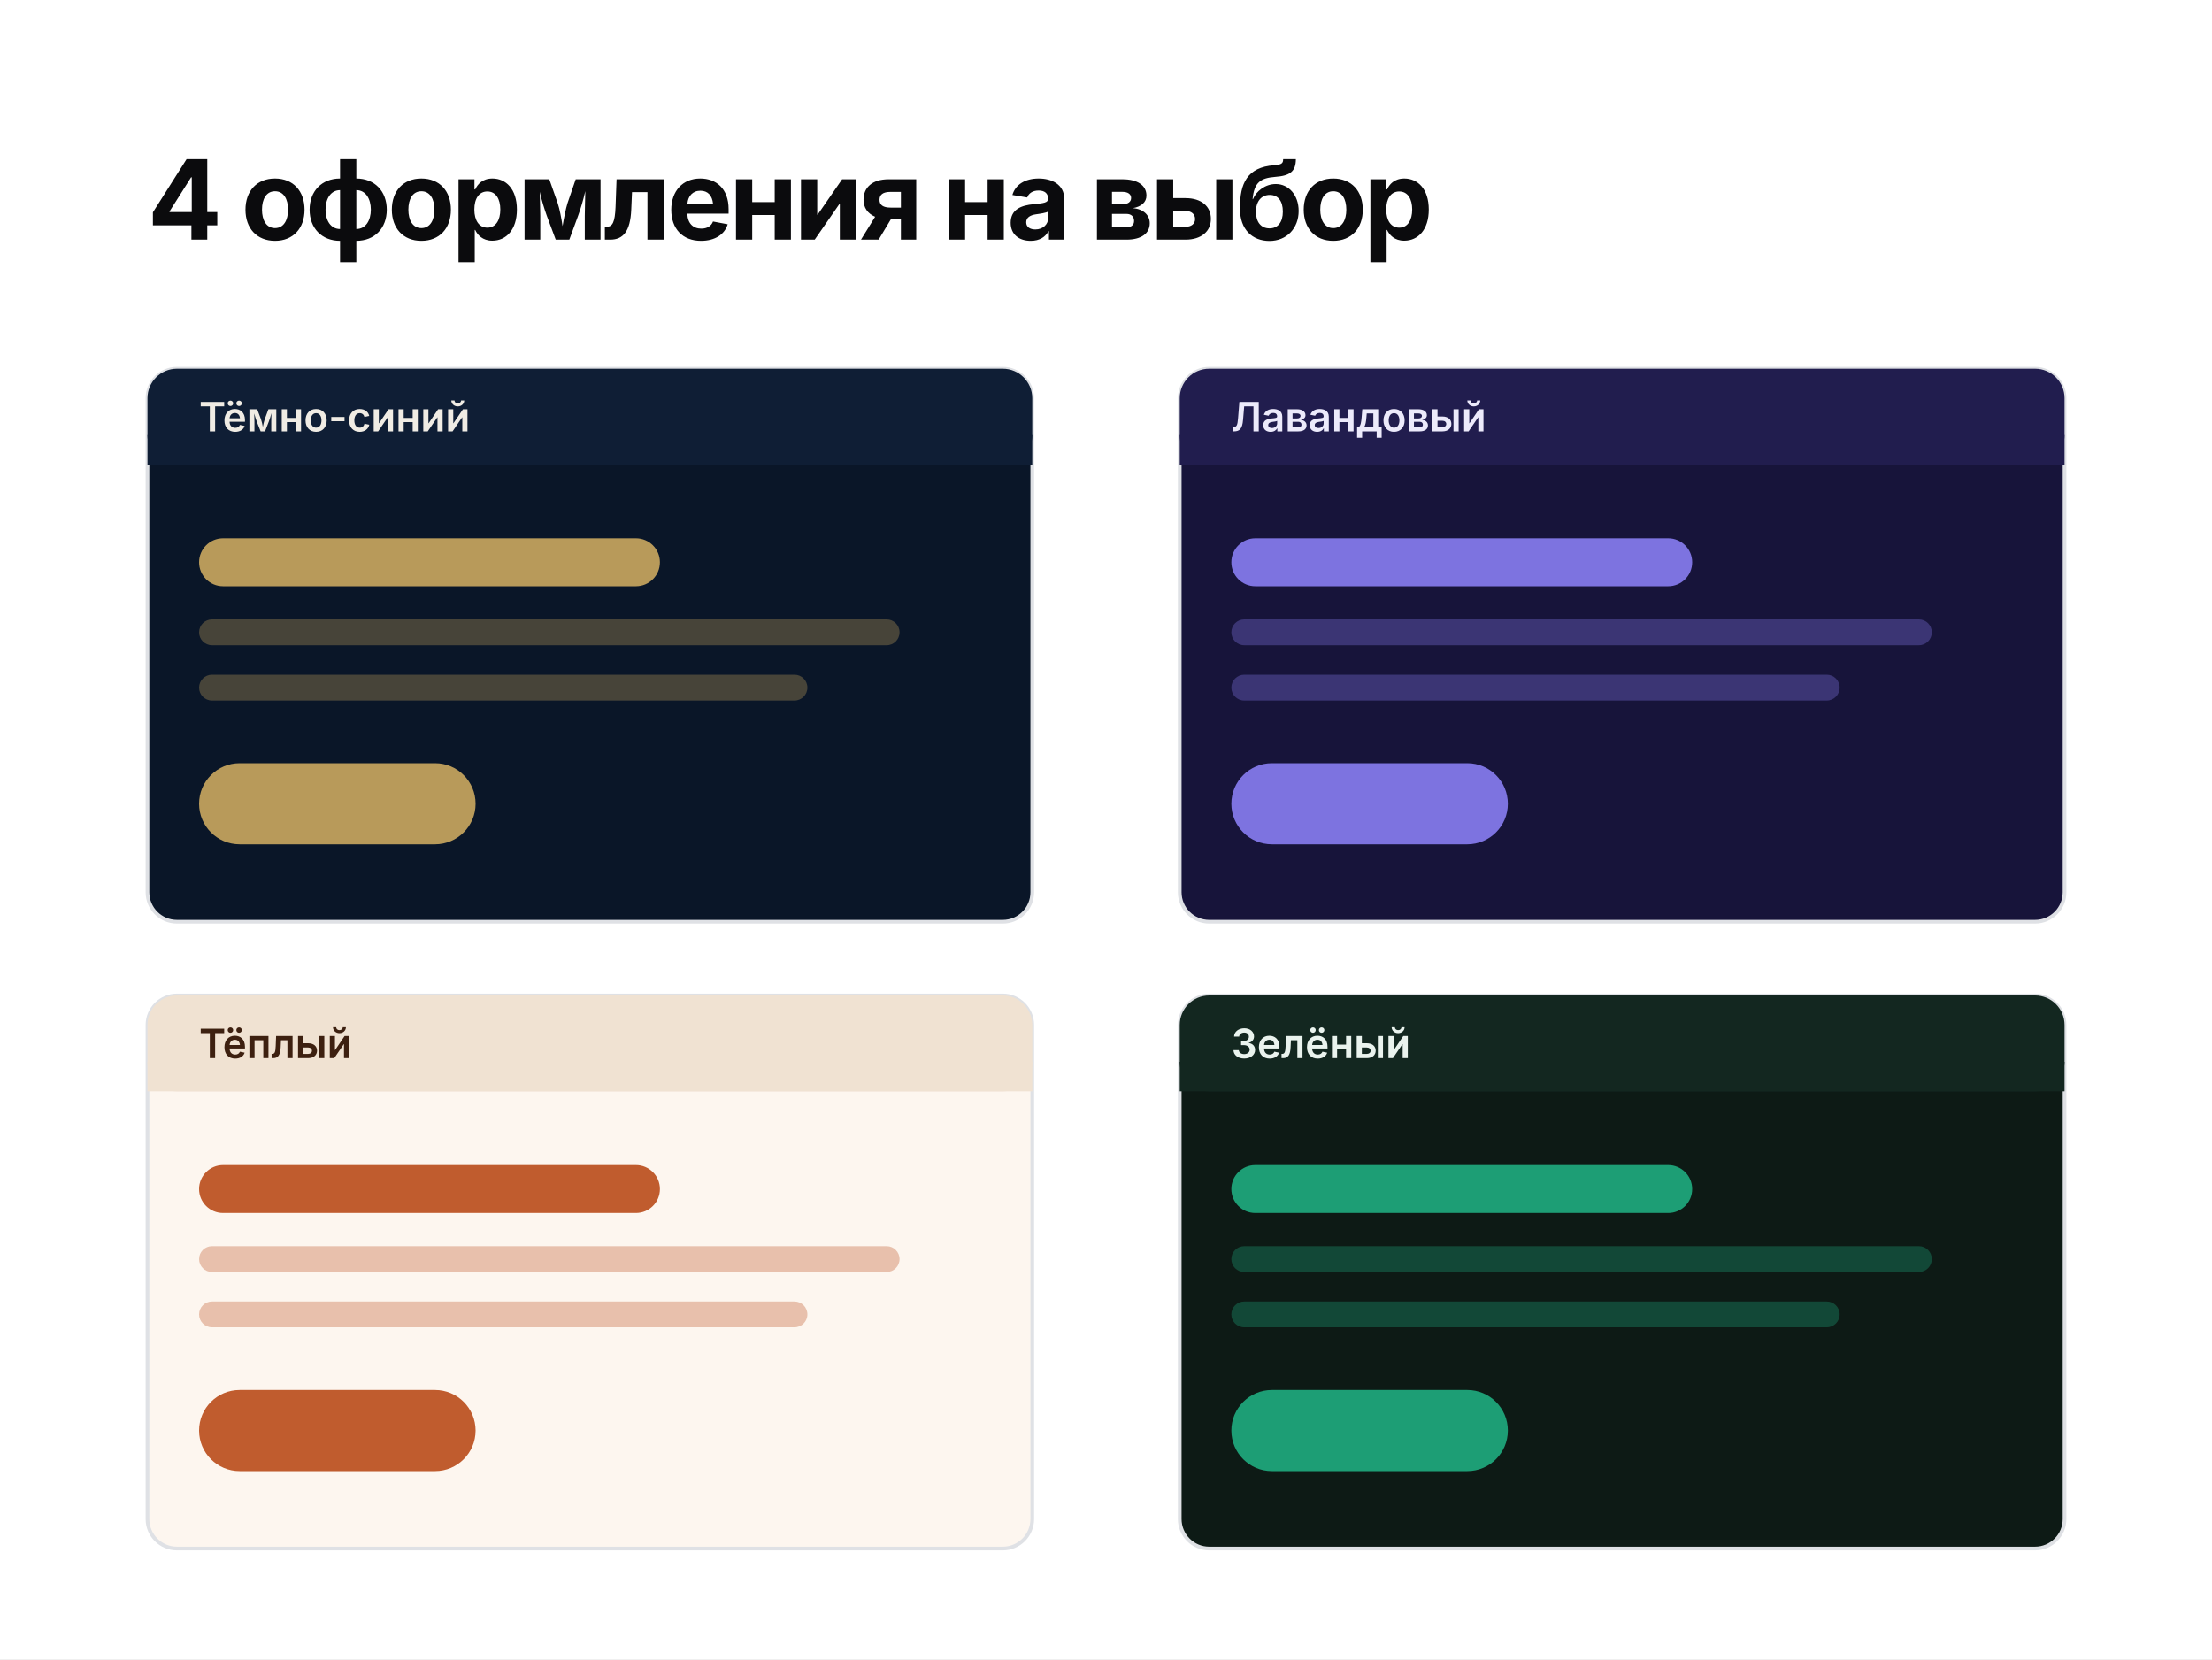
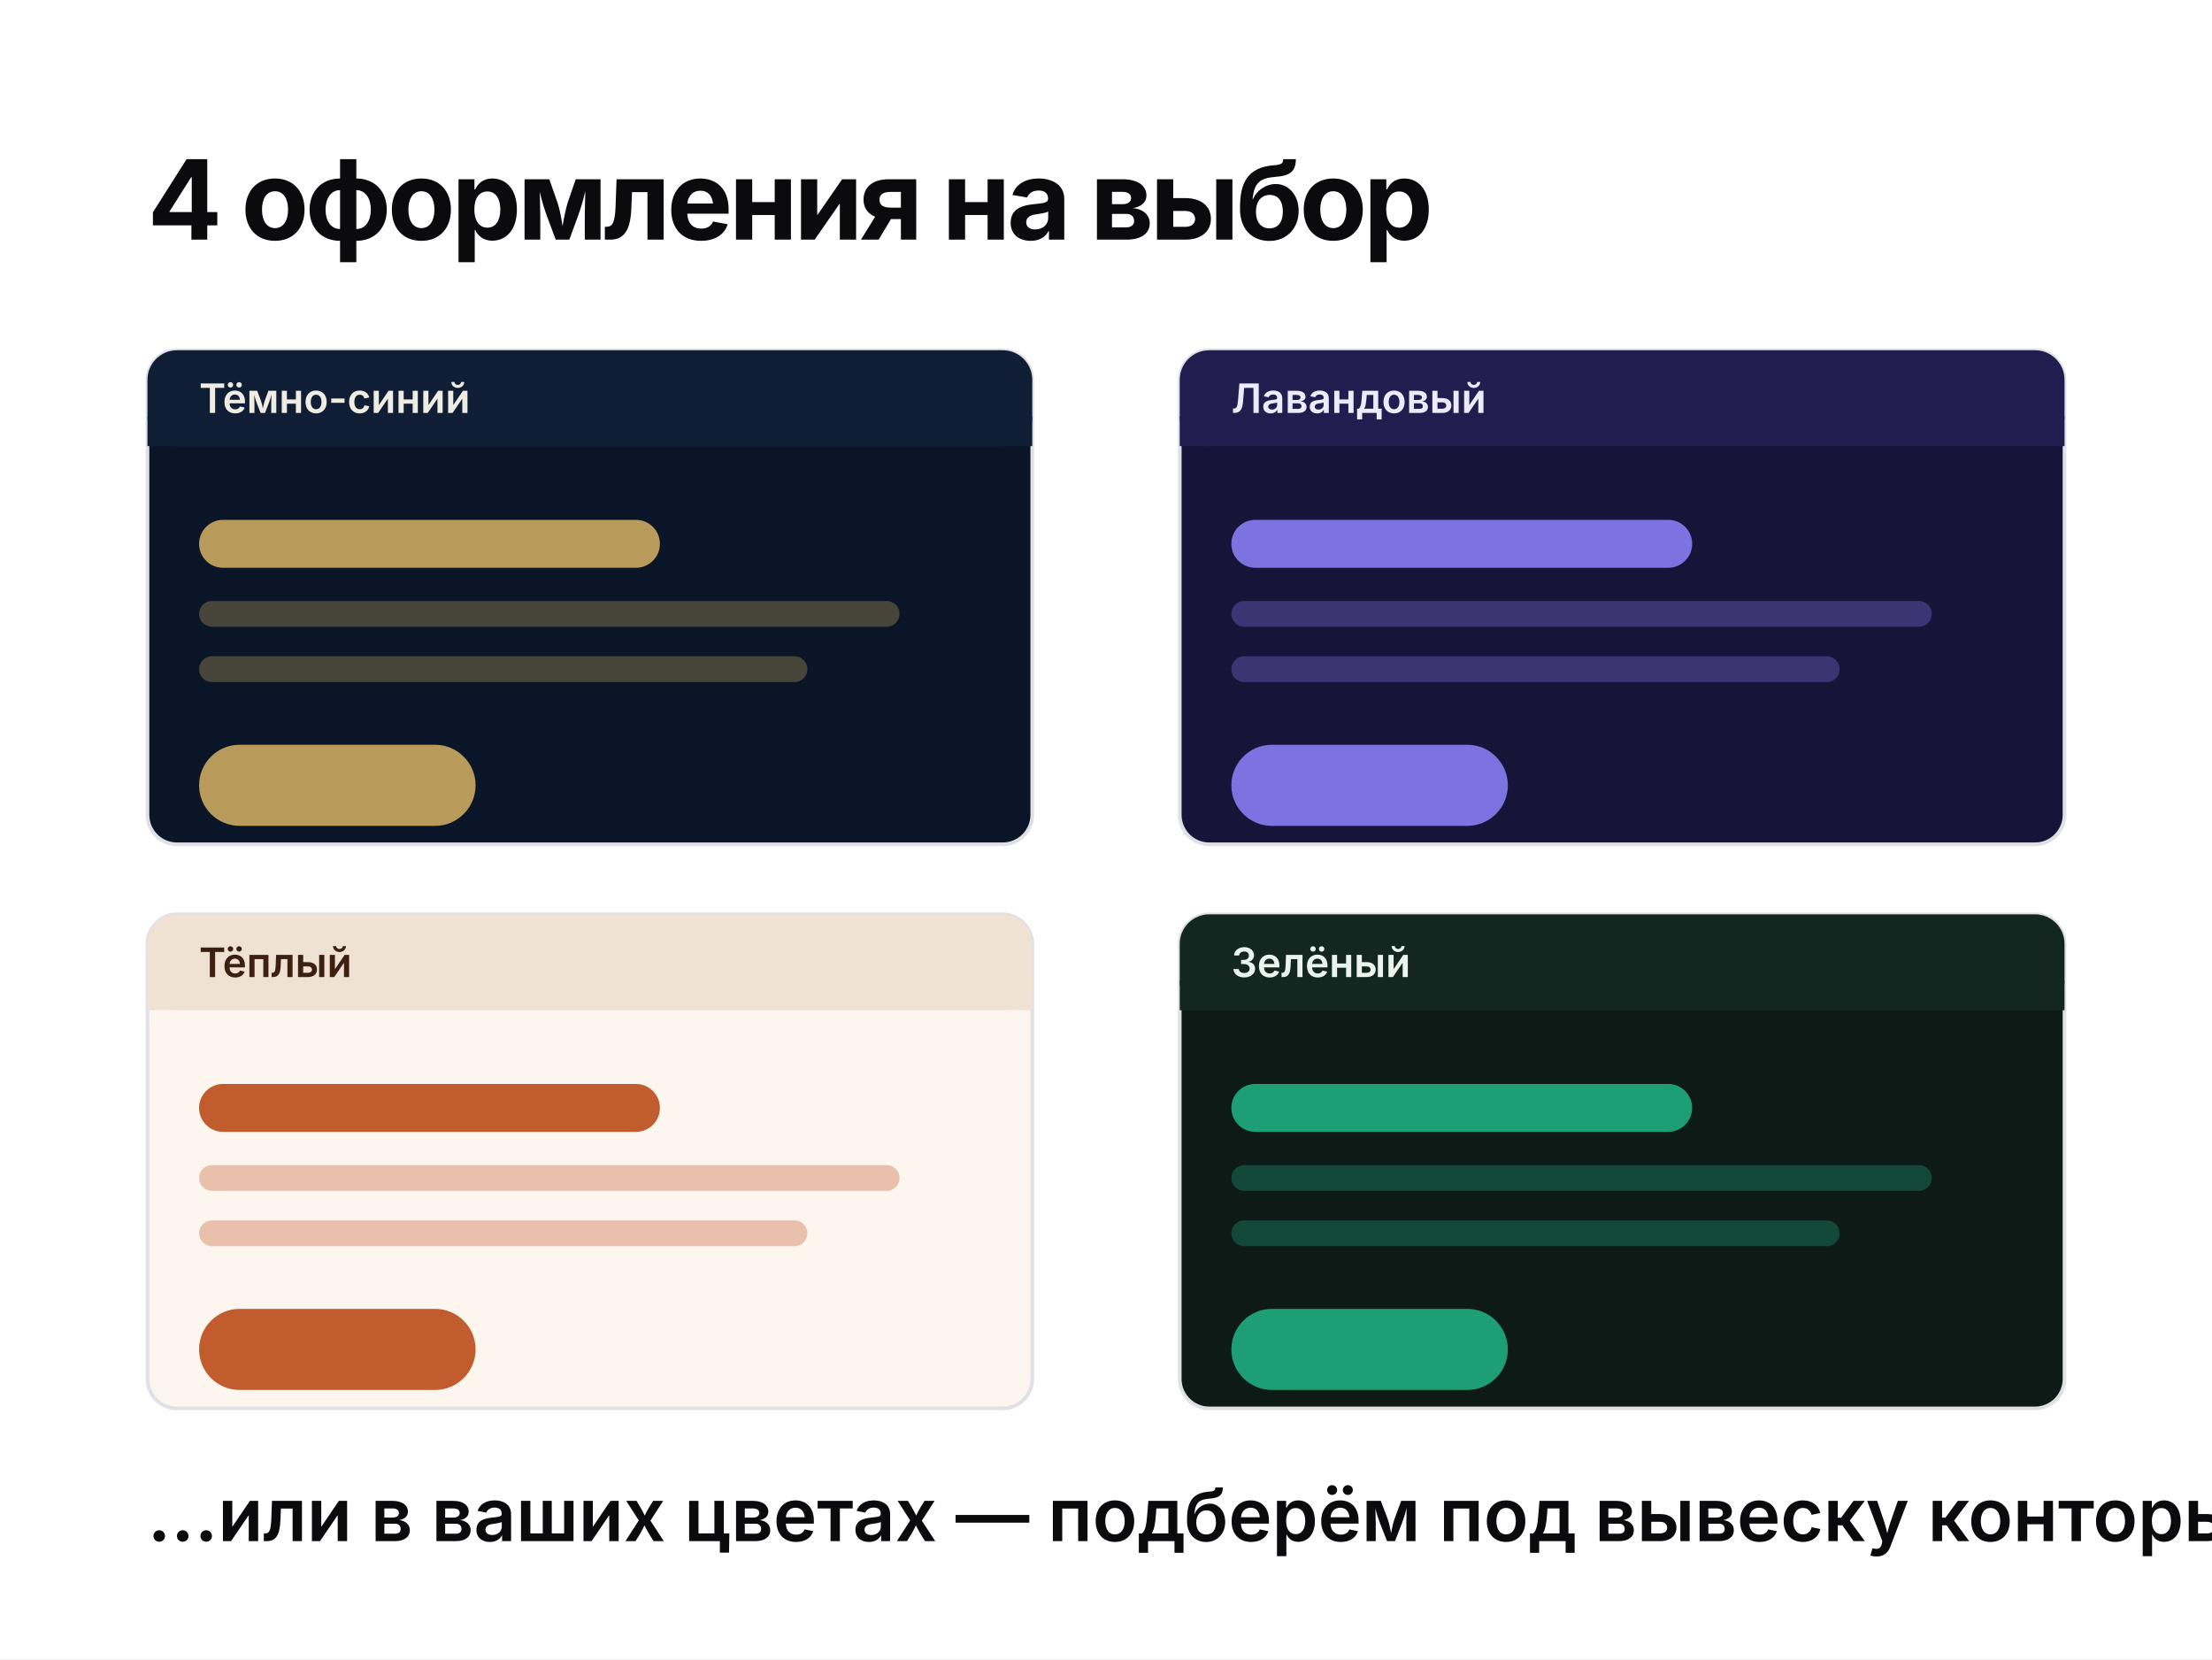
<svg xmlns="http://www.w3.org/2000/svg" width="1200" height="900" viewBox="0 0 1200 900" font-family="Inter, 'Segoe UI', system-ui, -apple-system, sans-serif">
  <rect width="1200" height="900" fill="#ffffff" />
  <text x="80" y="130" font-size="60" font-weight="700" fill="#0b0b0d" letter-spacing="-2">4 оформления на выбор</text>
-   <rect x="80" y="200" width="480" height="300" rx="16" fill="#0a1628" stroke="#dfe1e5" stroke-width="2" />
-   <rect x="80" y="200" width="480" height="52" rx="16" fill="#0f1e35" />
-   <rect x="80" y="236" width="480" height="16" fill="#0f1e35" />
-   <rect x="108" y="292" width="250" height="26" rx="13" fill="#b89a5a" />
-   <rect x="108" y="336" width="380" height="14" rx="7" fill="#b89a5a" opacity=".35" />
-   <rect x="108" y="366" width="330" height="14" rx="7" fill="#b89a5a" opacity=".35" />
-   <rect x="108" y="414" width="150" height="44" rx="22" fill="#b89a5a" />
-   <text x="108" y="234" font-size="22" font-weight="600" fill="#f0ece4">Тёмно-синий</text>
-   <rect x="640" y="200" width="480" height="300" rx="16" fill="#17143a" stroke="#dfe1e5" stroke-width="2" />
-   <rect x="640" y="200" width="480" height="52" rx="16" fill="#211d4e" />
-   <rect x="640" y="236" width="480" height="16" fill="#211d4e" />
-   <rect x="668" y="292" width="250" height="26" rx="13" fill="#7d73e0" />
-   <rect x="668" y="336" width="380" height="14" rx="7" fill="#7d73e0" opacity=".35" />
-   <rect x="668" y="366" width="330" height="14" rx="7" fill="#7d73e0" opacity=".35" />
-   <rect x="668" y="414" width="150" height="44" rx="22" fill="#7d73e0" />
-   <text x="668" y="234" font-size="22" font-weight="600" fill="#eceafb">Лавандовый</text>
-   <rect x="80" y="540" width="480" height="300" rx="16" fill="#fdf6ef" stroke="#dfe1e5" stroke-width="2" />
-   <rect x="80" y="540" width="480" height="52" rx="16" fill="#f0e2d2" />
-   <rect x="80" y="576" width="480" height="16" fill="#f0e2d2" />
-   <rect x="108" y="632" width="250" height="26" rx="13" fill="#c05c2e" />
-   <rect x="108" y="676" width="380" height="14" rx="7" fill="#c05c2e" opacity=".35" />
-   <rect x="108" y="706" width="330" height="14" rx="7" fill="#c05c2e" opacity=".35" />
-   <rect x="108" y="754" width="150" height="44" rx="22" fill="#c05c2e" />
-   <text x="108" y="574" font-size="22" font-weight="600" fill="#3d2010">Тёплый</text>
-   <rect x="640" y="540" width="480" height="300" rx="16" fill="#0d1a15" stroke="#dfe1e5" stroke-width="2" />
-   <rect x="640" y="540" width="480" height="52" rx="16" fill="#132720" />
-   <rect x="640" y="576" width="480" height="16" fill="#132720" />
-   <rect x="668" y="632" width="250" height="26" rx="13" fill="#1d9e75" />
-   <rect x="668" y="676" width="380" height="14" rx="7" fill="#1d9e75" opacity=".35" />
-   <rect x="668" y="706" width="330" height="14" rx="7" fill="#1d9e75" opacity=".35" />
-   <rect x="668" y="754" width="150" height="44" rx="22" fill="#1d9e75" />
-   <text x="668" y="574" font-size="22" font-weight="600" fill="#eaf3ee">Зелёный</text>
+   <rect x="80" y="190" width="480" height="268" rx="16" fill="#0a1628" stroke="#dfe1e5" stroke-width="2" />
+   <rect x="80" y="190" width="480" height="52" rx="16" fill="#0f1e35" />
+   <rect x="80" y="226" width="480" height="16" fill="#0f1e35" />
+   <rect x="108" y="282" width="250" height="26" rx="13" fill="#b89a5a" />
+   <rect x="108" y="326" width="380" height="14" rx="7" fill="#b89a5a" opacity=".35" />
+   <rect x="108" y="356" width="330" height="14" rx="7" fill="#b89a5a" opacity=".35" />
+   <rect x="108" y="404" width="150" height="44" rx="22" fill="#b89a5a" />
+   <text x="108" y="224" font-size="22" font-weight="600" fill="#f0ece4">Тёмно-синий</text>
+   <rect x="640" y="190" width="480" height="268" rx="16" fill="#17143a" stroke="#dfe1e5" stroke-width="2" />
+   <rect x="640" y="190" width="480" height="52" rx="16" fill="#211d4e" />
+   <rect x="640" y="226" width="480" height="16" fill="#211d4e" />
+   <rect x="668" y="282" width="250" height="26" rx="13" fill="#7d73e0" />
+   <rect x="668" y="326" width="380" height="14" rx="7" fill="#7d73e0" opacity=".35" />
+   <rect x="668" y="356" width="330" height="14" rx="7" fill="#7d73e0" opacity=".35" />
+   <rect x="668" y="404" width="150" height="44" rx="22" fill="#7d73e0" />
+   <text x="668" y="224" font-size="22" font-weight="600" fill="#eceafb">Лавандовый</text>
+   <rect x="80" y="496" width="480" height="268" rx="16" fill="#fdf6ef" stroke="#dfe1e5" stroke-width="2" />
+   <rect x="80" y="496" width="480" height="52" rx="16" fill="#f0e2d2" />
+   <rect x="80" y="532" width="480" height="16" fill="#f0e2d2" />
+   <rect x="108" y="588" width="250" height="26" rx="13" fill="#c05c2e" />
+   <rect x="108" y="632" width="380" height="14" rx="7" fill="#c05c2e" opacity=".35" />
+   <rect x="108" y="662" width="330" height="14" rx="7" fill="#c05c2e" opacity=".35" />
+   <rect x="108" y="710" width="150" height="44" rx="22" fill="#c05c2e" />
+   <text x="108" y="530" font-size="22" font-weight="600" fill="#3d2010">Тёплый</text>
+   <rect x="640" y="496" width="480" height="268" rx="16" fill="#0d1a15" stroke="#dfe1e5" stroke-width="2" />
+   <rect x="640" y="496" width="480" height="52" rx="16" fill="#132720" />
+   <rect x="640" y="532" width="480" height="16" fill="#132720" />
+   <rect x="668" y="588" width="250" height="26" rx="13" fill="#1d9e75" />
+   <rect x="668" y="632" width="380" height="14" rx="7" fill="#1d9e75" opacity=".35" />
+   <rect x="668" y="662" width="330" height="14" rx="7" fill="#1d9e75" opacity=".35" />
+   <rect x="668" y="710" width="150" height="44" rx="22" fill="#1d9e75" />
+   <text x="668" y="530" font-size="22" font-weight="600" fill="#eaf3ee">Зелёный</text>
+   <text x="80" y="836" font-size="40" font-weight="600" fill="#0b0b0d">…или в ваших цветах — подберём под вывеску конторы</text>
</svg>
